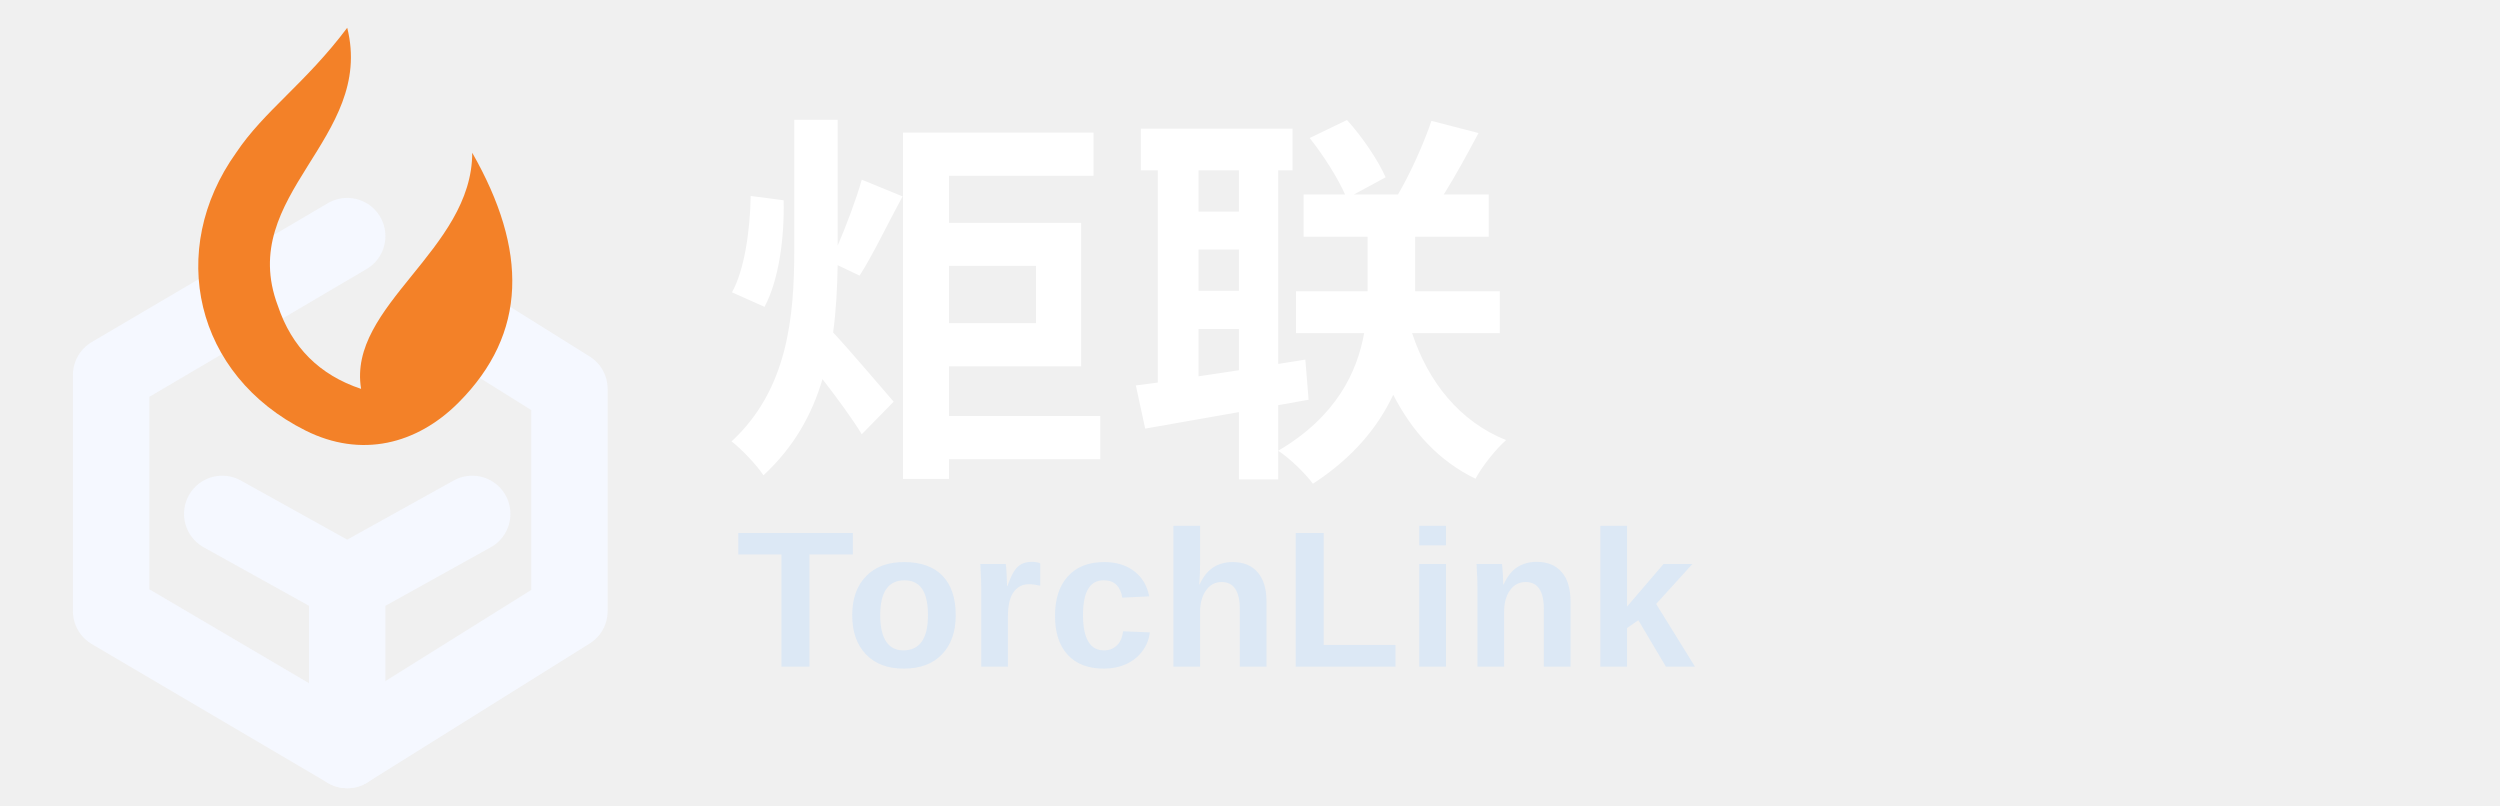
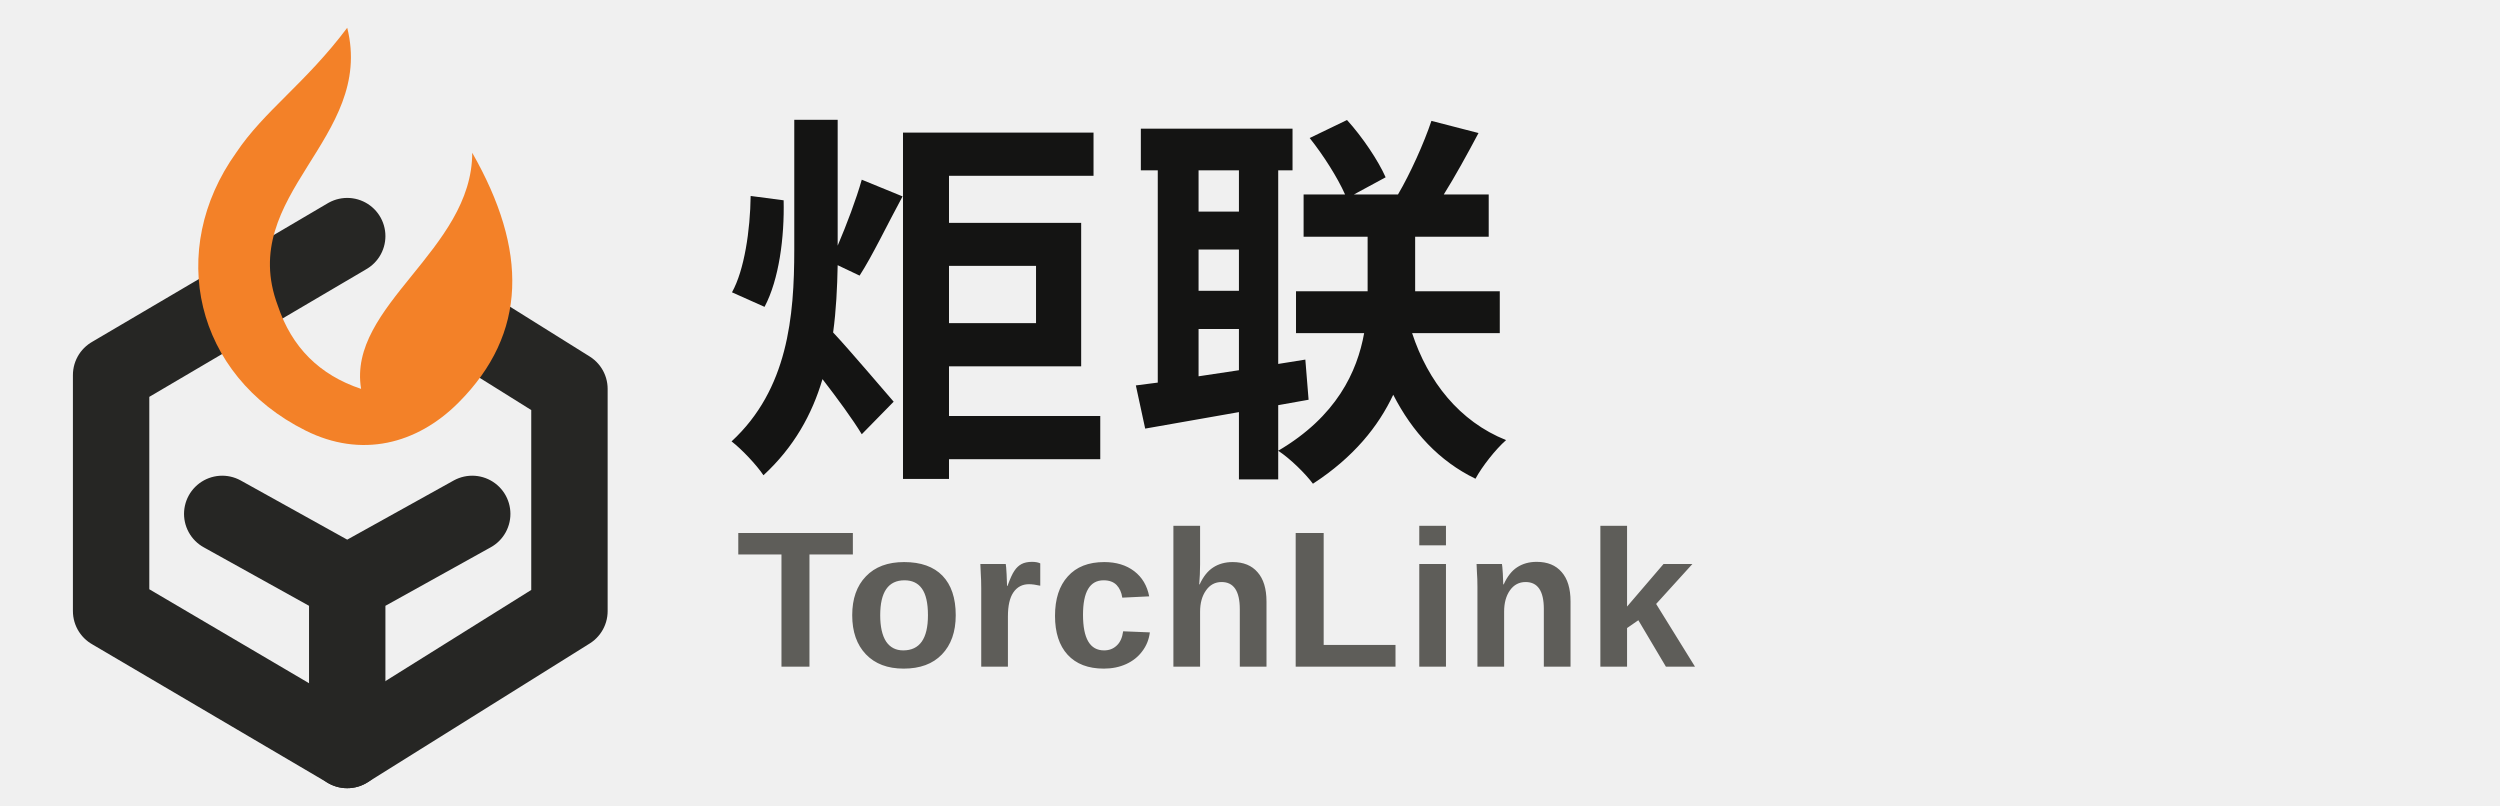
<svg xmlns="http://www.w3.org/2000/svg" viewBox="0 0 180 58" role="img" aria-labelledby="title">
-   <g fill="none" stroke="#f5f8ff" stroke-linecap="round" stroke-linejoin="round" stroke-width="5.5">
+   <g fill="none" stroke="#262624" stroke-linecap="round" stroke-linejoin="round" stroke-width="5.5">
    <path d="M25 17 8 27v17l17 10 16-10V28l-8-5" />
    <path d="m16 37 9 5 9-5M25 42v12" />
  </g>
  <path fill="#f38128" d="M25 2c2 8-8 12-5 20 1 3 3 5 6 6-1-6 8-10 8-17 4 7 4 13-1 18-3 3-7 4-11 2-8-4-10-13-5-20 2-3 5-5 8-9Z" />
-   <text x="52" y="32" fill="#fff" font-family="Microsoft YaHei, PingFang SC, sans-serif" font-size="28" font-weight="700" letter-spacing="1">炬联</text>
-   <text x="53" y="48" fill="#dce8f5" font-family="Arial, sans-serif" font-size="14" font-weight="700" letter-spacing=".3">TorchLink</text>
+   <text x="52" y="32" fill="#141413" font-family="Microsoft YaHei, PingFang SC, sans-serif" font-size="28" font-weight="700" letter-spacing="1">炬联</text>
+   <text x="53" y="48" fill="#5e5d59" font-family="Arial, sans-serif" font-size="14" font-weight="700" letter-spacing=".3">TorchLink</text>
</svg>
